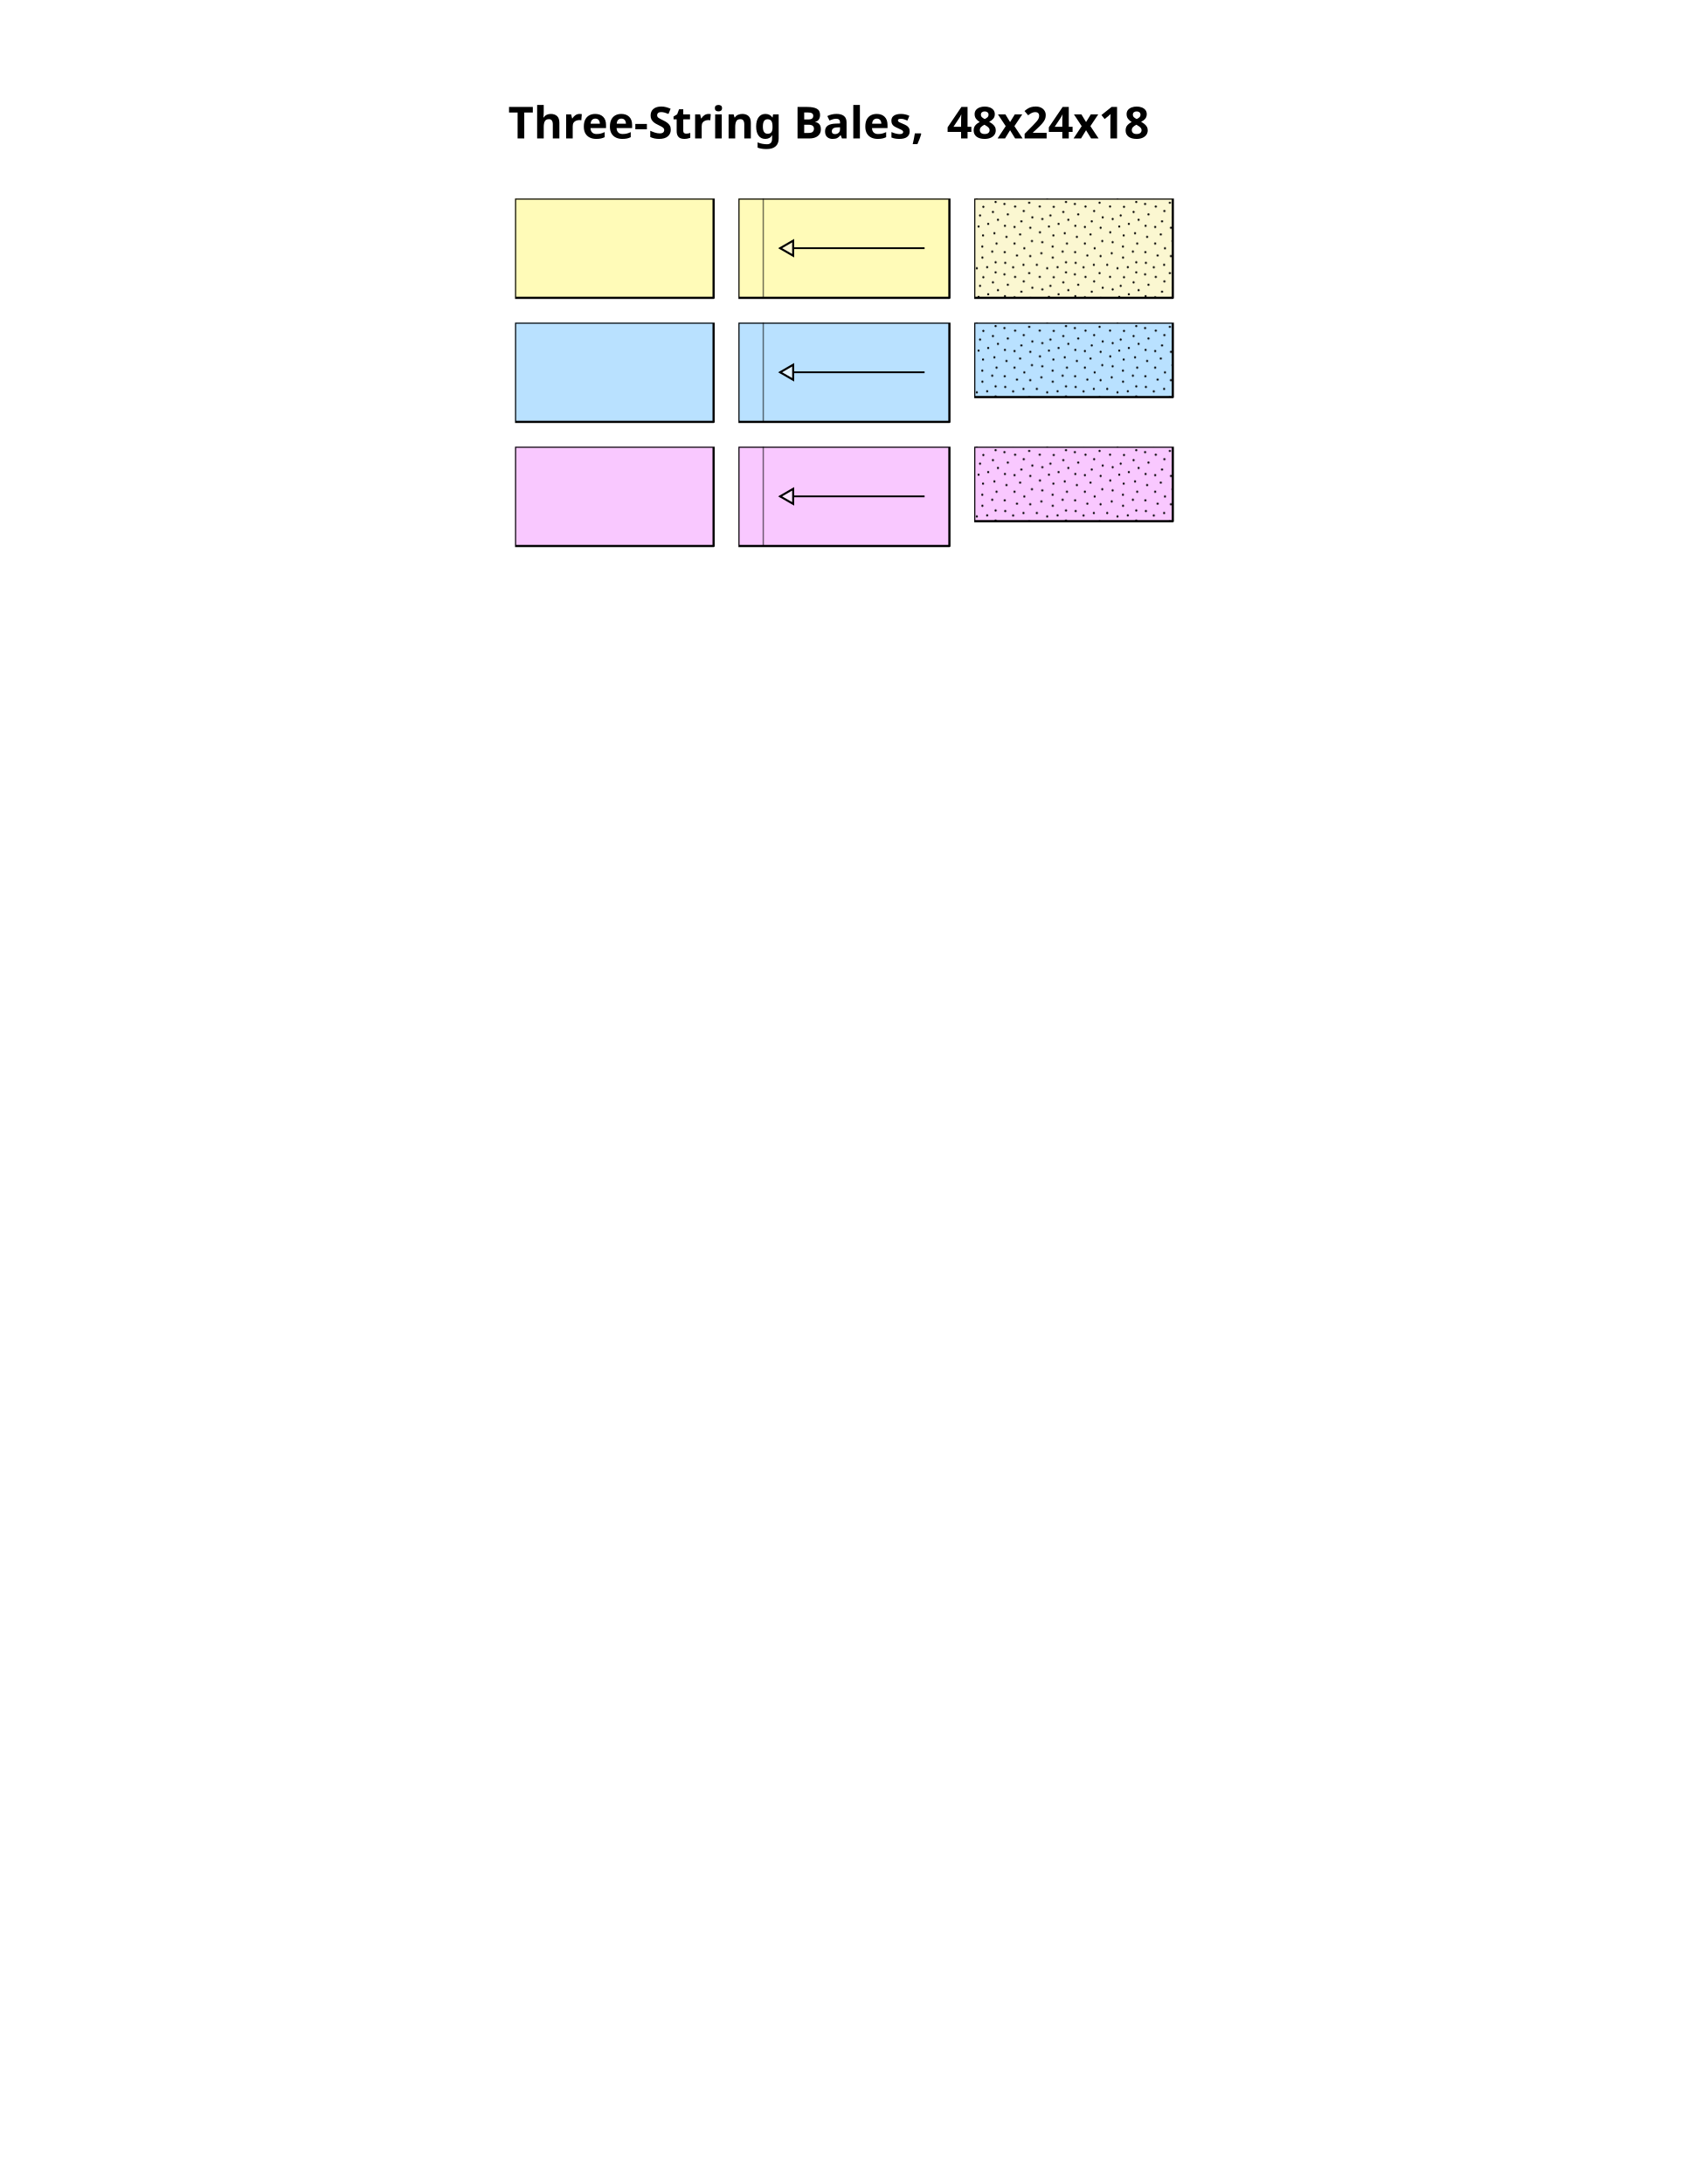
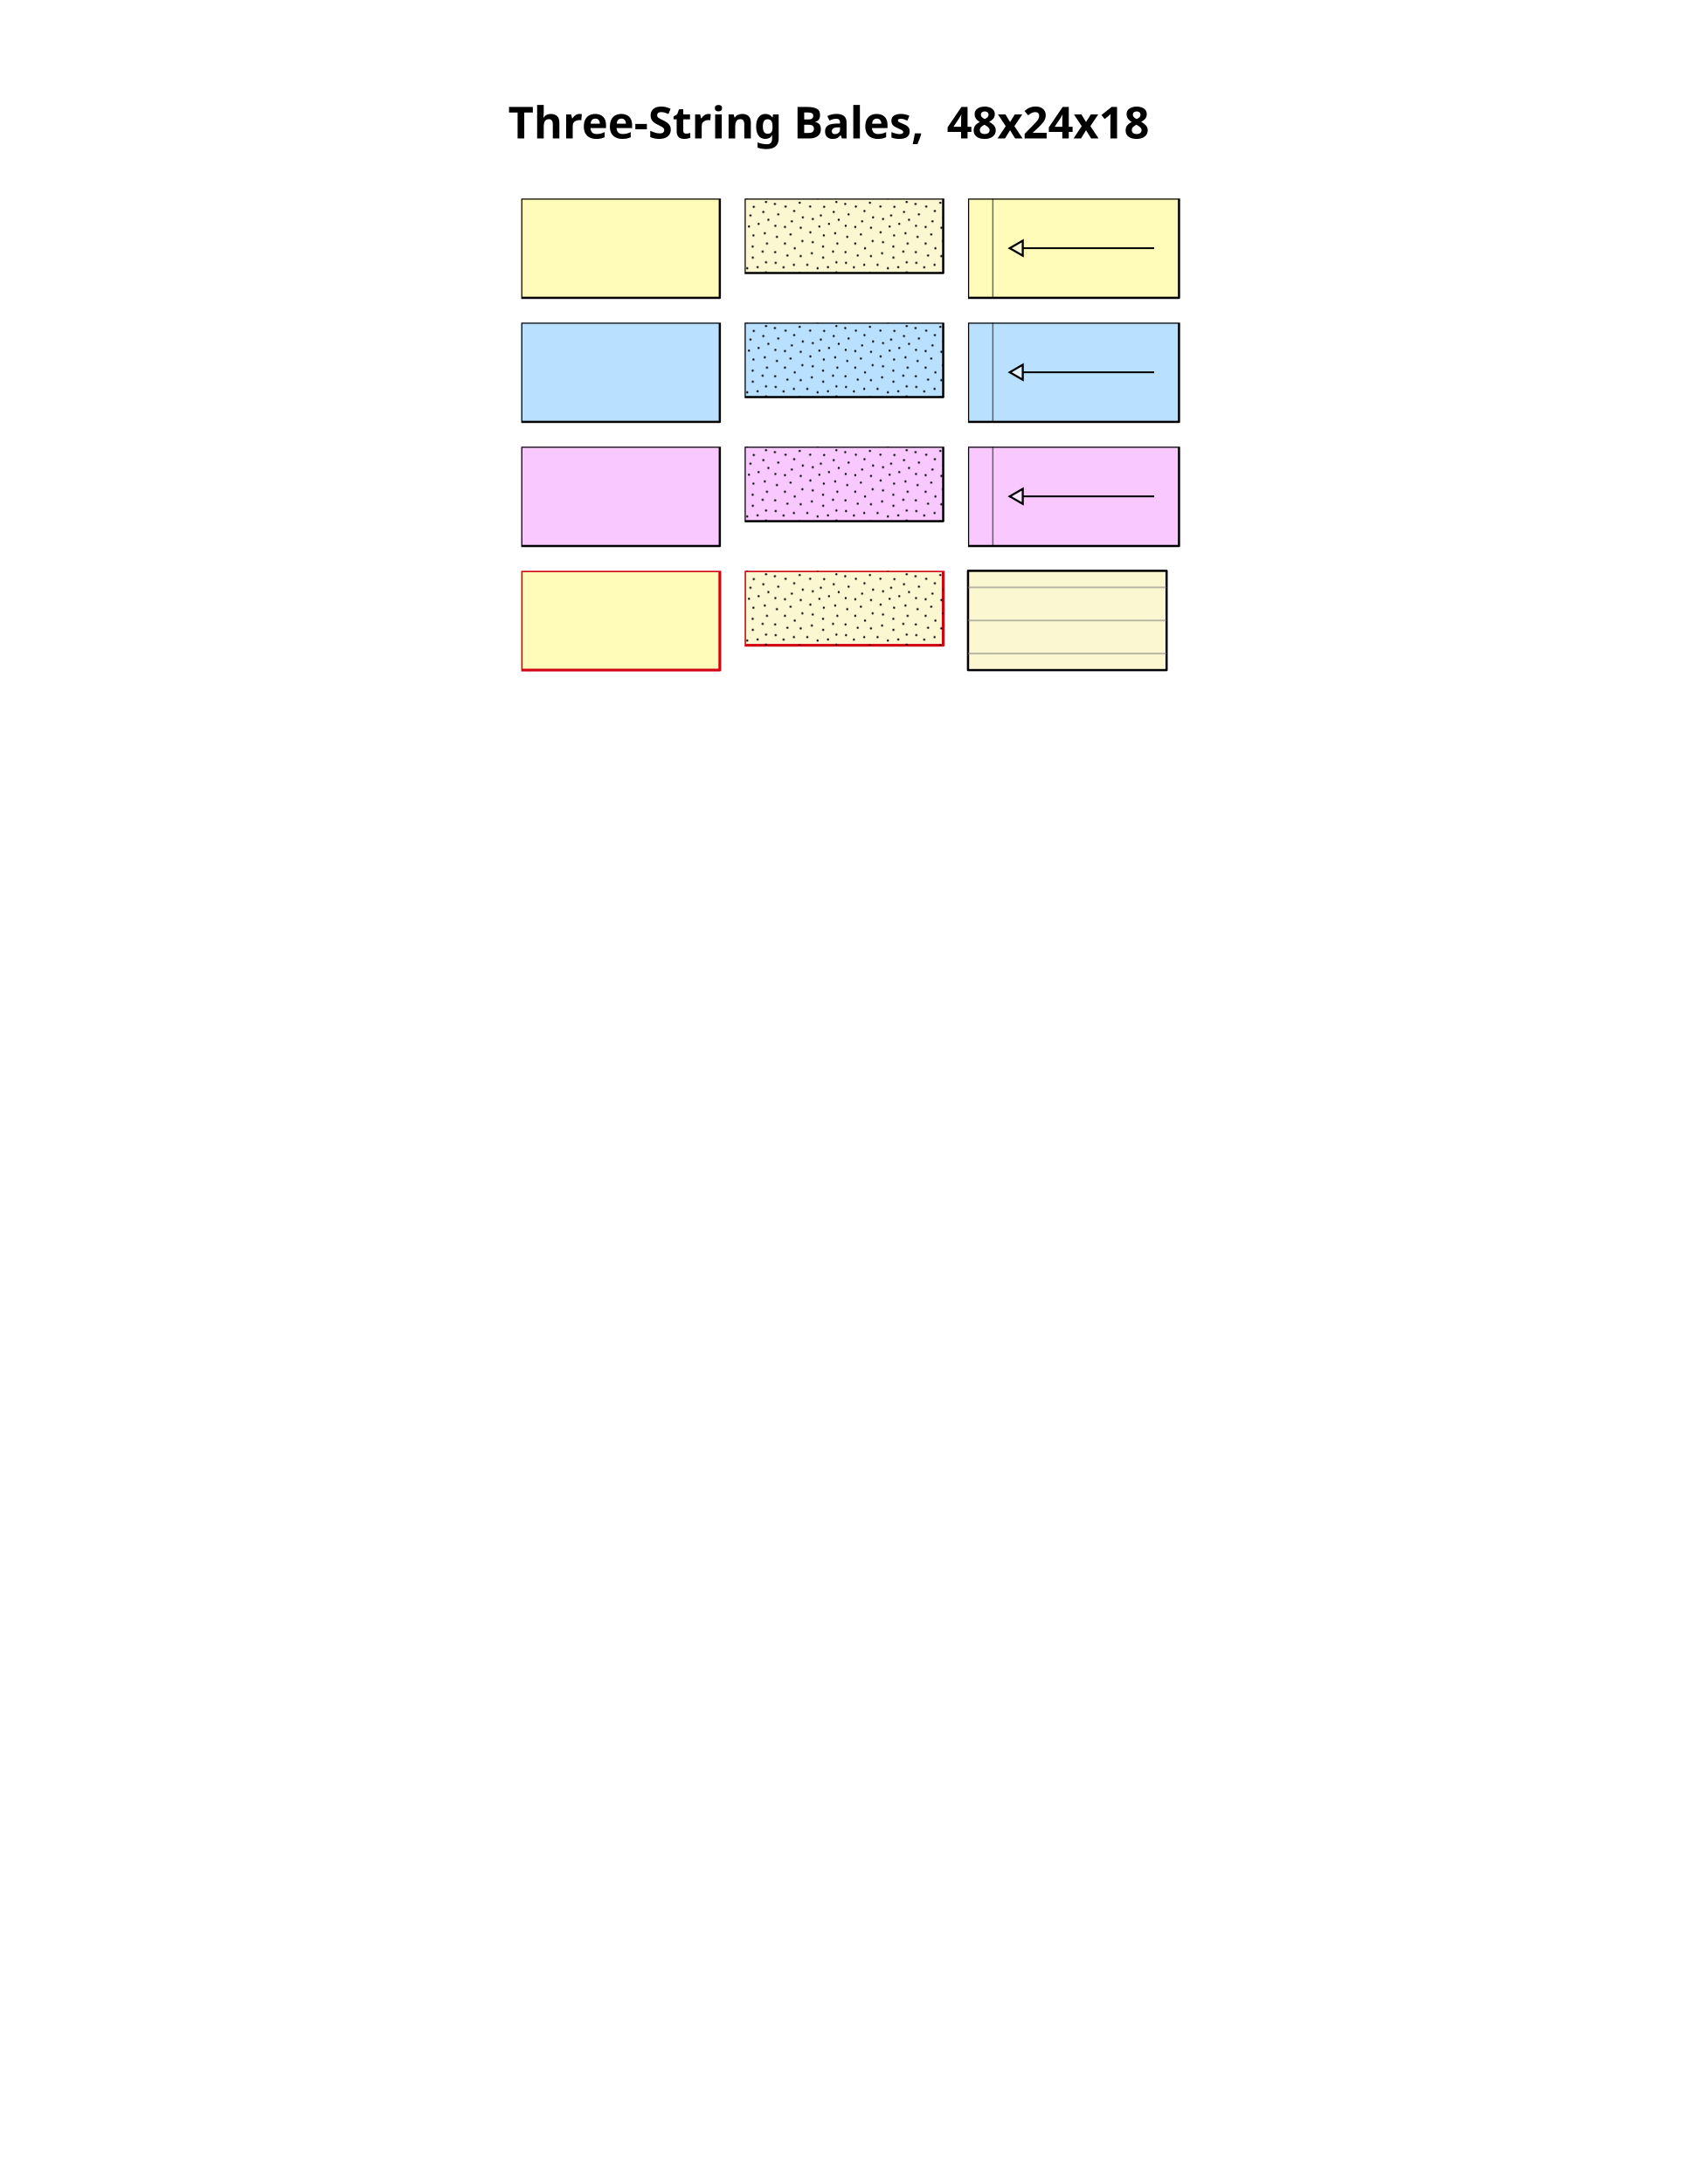
<svg xmlns="http://www.w3.org/2000/svg" xmlns:xlink="http://www.w3.org/1999/xlink" width="8.5in" height="11in" viewBox="0 0 816 1056" version="1.1" id="svg8">
  <defs id="defs2">
    <symbol id="bale-1-48x24x18">
      <rect height="48" width="96" style="opacity:1;fill:#fffbb8;fill-opacity:1;stroke:#000000;stroke-width:1.067;stroke-linecap:round;stroke-linejoin:round;stroke-miterlimit:4;stroke-dasharray:none;stroke-dashoffset:0;stroke-opacity:0.982" x="0" y="0" id="rect5" />
    </symbol>
    <symbol id="bale-1-edge-48x24x18">
-       <rect height="48" width="96" style="opacity:1;fill:#fbf7d1;fill-opacity:1;stroke:#000000;stroke-width:1.067;stroke-linecap:round;stroke-linejoin:round;stroke-miterlimit:4;stroke-dasharray:none;stroke-dashoffset:0;stroke-opacity:1" x="0" y="0" id="rect10" />
-       <rect height="48" width="96" style="opacity:1;fill:url(#pattern10961);fill-opacity:1;stroke:none;stroke-width:0.282;stroke-linecap:round;stroke-linejoin:round;stroke-miterlimit:4;stroke-dasharray:none;stroke-dashoffset:0;stroke-opacity:1" x="0" y="0" id="rect12" />
+       <rect height="36" width="96" style="opacity:1;fill:#fbf7d1;fill-opacity:1;stroke:#000000;stroke-width:1.067;stroke-linecap:round;stroke-linejoin:round;stroke-miterlimit:4;stroke-dasharray:none;stroke-dashoffset:0;stroke-opacity:1" x="0" y="0" id="rect10" />
+       <rect height="36" width="96" style="opacity:1;fill:url(#pattern10961);fill-opacity:1;stroke:none;stroke-width:0.282;stroke-linecap:round;stroke-linejoin:round;stroke-miterlimit:4;stroke-dasharray:none;stroke-dashoffset:0;stroke-opacity:1" x="0" y="0" id="rect12" />
    </symbol>
    <symbol id="bale-1-leaner-48x24x18">
      <rect style="fill:#fffbb8;fill-opacity:1;stroke:#000000;stroke-width:1.067;stroke-linecap:butt;stroke-linejoin:round;stroke-miterlimit:4;stroke-dasharray:none;stroke-opacity:1" width="102" height="48" x="0" y="0" id="rect17" />
      <path d="M 90,24 H 20" style="fill:none;fill-opacity:1;stroke:#000000;stroke-width:0.853;stroke-linecap:butt;stroke-linejoin:miter;stroke-miterlimit:4;stroke-dasharray:none;stroke-opacity:1;marker-start:none;marker-end:url(#EmptyTriangleOutL-1)" id="path19" />
      <path style="fill:none;fill-opacity:0.75;fill-rule:evenodd;stroke:#000000;stroke-width:0.64;stroke-linecap:butt;stroke-linejoin:miter;stroke-miterlimit:4;stroke-dasharray:none;stroke-opacity:0.553" d="M 12,0 V 48" id="path21" />
    </symbol>
    <symbol id="bale-2-48x24x18">
      <rect y="0" x="0" style="opacity:1;fill:#b9e1ff;fill-opacity:1;stroke:#000000;stroke-width:1.067;stroke-linecap:round;stroke-linejoin:round;stroke-miterlimit:4;stroke-dasharray:none;stroke-dashoffset:0;stroke-opacity:0.982" width="96" height="48" id="rect26" />
    </symbol>
    <symbol id="bale-2-edge-48x24x18">
      <rect y="0" x="0" style="opacity:1;fill:#b9e1ff;fill-opacity:1;stroke:#000000;stroke-width:1.067;stroke-linecap:round;stroke-linejoin:round;stroke-miterlimit:4;stroke-dasharray:none;stroke-dashoffset:0;stroke-opacity:1" width="96" height="36" id="rect31" />
      <rect y="0" x="0" style="opacity:1;fill:url(#pattern10961);fill-opacity:1;stroke:none;stroke-width:0.282;stroke-linecap:round;stroke-linejoin:round;stroke-miterlimit:4;stroke-dasharray:none;stroke-dashoffset:0;stroke-opacity:1" width="96" height="36" id="rect33" />
    </symbol>
    <symbol id="bale-2-leaner-48x24x18">
      <rect y="0" x="0" height="48" width="102" style="fill:#b9e1ff;fill-opacity:1;stroke:#000000;stroke-width:1.067;stroke-linecap:butt;stroke-linejoin:round;stroke-miterlimit:4;stroke-dasharray:none;stroke-opacity:1" id="rect38" />
      <path style="fill:none;fill-opacity:1;stroke:#000000;stroke-width:0.853;stroke-linecap:butt;stroke-linejoin:miter;stroke-miterlimit:4;stroke-dasharray:none;stroke-opacity:1;marker-start:none;marker-end:url(#EmptyTriangleOutL-2)" d="M 90,24 H 20" id="path40" />
      <path d="M 12,0 V 48" style="fill:none;fill-opacity:0.75;fill-rule:evenodd;stroke:#000000;stroke-width:0.64;stroke-linecap:butt;stroke-linejoin:miter;stroke-miterlimit:4;stroke-dasharray:none;stroke-opacity:0.553" id="path42" />
    </symbol>
    <symbol id="bale-3-48x24x18">
      <rect height="48" width="96" style="opacity:1;fill:#f9c8ff;fill-opacity:1;stroke:#000000;stroke-width:1.067;stroke-linecap:round;stroke-linejoin:round;stroke-miterlimit:4;stroke-dasharray:none;stroke-dashoffset:0;stroke-opacity:0.982" x="0" y="0" id="rect47" />
    </symbol>
    <symbol id="bale-3-edge-48x24x18">
      <rect height="36" width="96" style="opacity:1;fill:#f9c8ff;fill-opacity:1;stroke:#000000;stroke-width:1.067;stroke-linecap:round;stroke-linejoin:round;stroke-miterlimit:4;stroke-dasharray:none;stroke-dashoffset:0;stroke-opacity:1" x="0" y="0" id="rect52" />
      <rect height="36" width="96" style="opacity:1;fill:url(#pattern10961);fill-opacity:1;stroke:none;stroke-width:0.282;stroke-linecap:round;stroke-linejoin:round;stroke-miterlimit:4;stroke-dasharray:none;stroke-dashoffset:0;stroke-opacity:1" x="0" y="0" id="rect54" />
    </symbol>
    <symbol id="bale-3-leaner-48x24x18">
      <rect style="fill:#f9c8ff;fill-opacity:1;stroke:#000000;stroke-width:1.067;stroke-linecap:butt;stroke-linejoin:round;stroke-miterlimit:4;stroke-dasharray:none;stroke-opacity:1" width="102" height="48" x="0" y="0" id="rect59" />
      <path d="M 90,24 H 20" style="fill:none;fill-opacity:1;stroke:#000000;stroke-width:0.853;stroke-linecap:butt;stroke-linejoin:miter;stroke-miterlimit:4;stroke-dasharray:none;stroke-opacity:1;marker-start:none;marker-end:url(#EmptyTriangleOutL-3)" id="path61" />
      <path style="fill:none;fill-opacity:0.75;fill-rule:evenodd;stroke:#000000;stroke-width:0.64;stroke-linecap:butt;stroke-linejoin:miter;stroke-miterlimit:4;stroke-dasharray:none;stroke-opacity:0.553" d="M 12,0 V 48" id="path63" />
+     </symbol>
+     <symbol id="bale-1-anchor-48x24x18">
+       <rect id="rect9814" y="0" x="0" style="opacity:1;fill:#fffbb8;fill-opacity:1;stroke:#d20312;stroke-width:1.333;stroke-linecap:round;stroke-linejoin:round;stroke-miterlimit:4;stroke-dasharray:none;stroke-dashoffset:0;stroke-opacity:1" width="96" height="48" />
+     </symbol>
+     <symbol id="bale-1-anchor-edge-48x24x18">
+       <rect id="rect9820" y="0" x="0" style="opacity:1;fill:#fbf7d1;fill-opacity:1;stroke:#d20312;stroke-width:1.333;stroke-linecap:round;stroke-linejoin:round;stroke-miterlimit:4;stroke-dasharray:none;stroke-dashoffset:0;stroke-opacity:1" width="96" height="36" />
+       <rect id="rect9822" y="0" x="0" style="opacity:1;fill:url(#pattern10961);fill-opacity:1;stroke:none;stroke-width:0.282;stroke-linecap:round;stroke-linejoin:round;stroke-miterlimit:4;stroke-dasharray:none;stroke-dashoffset:0;stroke-opacity:1" width="96" height="36" />
+     </symbol>
+     <symbol id="bale-1-with-strings-48x24x18" style="display:inline">
+       <g transform="matrix(0,3.779528,-3.779528,0,264,24)" id="bale-1-with-strings-48x24x18_transform">
+         <rect transform="rotate(90)" ry="1.0803818e-07" style="display:inline;fill:#fbf7d1;fill-opacity:1;stroke:#000000;stroke-width:0.282;stroke-linecap:butt;stroke-linejoin:round;stroke-miterlimit:4;stroke-dasharray:none;stroke-opacity:1" id="rect16602-3-4" width="25.4" height="12.7" x="-19.05" y="-82.55" rx="1.0803818e-07" />
+         <path style="opacity:0.57;fill:none;fill-opacity:0.75;fill-rule:evenodd;stroke:#838383;stroke-width:0.212;stroke-linecap:butt;stroke-linejoin:miter;stroke-miterlimit:4;stroke-dasharray:none;stroke-opacity:1" d="M 76.2,-19.05 V 6.35" id="path16604-6-4" />
+         <path style="display:inline;opacity:0.57;fill:none;fill-opacity:0.75;fill-rule:evenodd;stroke:#838383;stroke-width:0.212;stroke-linecap:butt;stroke-linejoin:miter;stroke-miterlimit:4;stroke-dasharray:none;stroke-opacity:1" d="M 80.433,-19.05 V 6.35" id="path16606-4-3" />
+         <path style="display:inline;opacity:0.57;fill:none;fill-opacity:0.75;fill-rule:evenodd;stroke:#838383;stroke-width:0.212;stroke-linecap:butt;stroke-linejoin:miter;stroke-miterlimit:4;stroke-dasharray:none;stroke-opacity:1" d="M 71.967,-19.05 V 6.35" id="path16608-0-9" />
+       </g>
    </symbol>
    <marker style="overflow:visible" id="EmptyTriangleOutL-1" refX="0" refY="0" orient="auto">
      <path style="fill:#fbf7d1;fill-rule:evenodd;stroke:#000000;stroke-width:0.853pt" d="M -0.196,0 -7.578,4.267 v -8.533 z" id="path5924-4" />
    </marker>
    <marker orient="auto" refY="0" refX="0" id="EmptyTriangleOutL-2" style="overflow:visible">
      <path id="path15438" d="M -0.196,0 -7.578,4.267 v -8.533 z" style="fill:#e5f4ff;fill-rule:evenodd;stroke:#000000;stroke-width:0.853pt" />
    </marker>
    <marker style="overflow:visible" id="EmptyTriangleOutL-3" refX="0" refY="0" orient="auto">
      <path style="fill:#fce5ff;fill-rule:evenodd;stroke:#000000;stroke-width:0.853pt" d="M -0.196,0 -7.578,4.267 v -8.533 z" id="path17677" />
    </marker>
    <pattern xlink:href="#Polkadots-med" id="pattern10961" patternTransform="matrix(3.4,0,0,3.4,-8.4534888e-8,-11.1125)" />
    <pattern id="Polkadots-med" patternTransform="translate(0,0) scale(10,10)" height="10" width="10" patternUnits="userSpaceOnUse">
      <circle id="circle9517" r="0.15" cy="0.810" cx="2.567" style="fill:black;stroke:none" />
      <circle id="circle9519" r="0.15" cy="2.33" cx="3.048" style="fill:black;stroke:none" />
      <circle id="circle9521" r="0.15" cy="2.415" cx="4.418" style="fill:black;stroke:none" />
      <circle id="circle9523" r="0.15" cy="3.029" cx="1.844" style="fill:black;stroke:none" />
      <circle id="circle9525" r="0.15" cy="1.363" cx="6.08" style="fill:black;stroke:none" />
      <circle id="circle9527" r="0.15" cy="4.413" cx="5.819" style="fill:black;stroke:none" />
      <circle id="circle9529" r="0.15" cy="4.048" cx="4.305" style="fill:black;stroke:none" />
      <circle id="circle9531" r="0.15" cy="3.045" cx="5.541" style="fill:black;stroke:none" />
      <circle id="circle9533" r="0.15" cy="5.527" cx="4.785" style="fill:black;stroke:none" />
      <circle id="circle9535" r="0.15" cy="5.184" cx="2.667" style="fill:black;stroke:none" />
      <circle id="circle9537" r="0.15" cy="1.448" cx="7.965" style="fill:black;stroke:none" />
      <circle id="circle9539" r="0.15" cy="5.049" cx="7.047" style="fill:black;stroke:none" />
      <circle id="circle9541" r="0.15" cy="0.895" cx="4.340" style="fill:black;stroke:none" />
      <circle id="circle9543" r="0.15" cy="0.340" cx="7.125" style="fill:black;stroke:none" />
      <circle id="circle9545" r="0.15" cy="1.049" cx="9.553" style="fill:black;stroke:none" />
      <circle id="circle9547" r="0.15" cy="2.689" cx="7.006" style="fill:black;stroke:none" />
      <circle id="circle9549" r="0.15" cy="2.689" cx="8.909" style="fill:black;stroke:none" />
      <circle id="circle9551" r="0.15" cy="4.407" cx="9.315" style="fill:black;stroke:none" />
      <circle id="circle9553" r="0.15" cy="3.870" cx="7.820" style="fill:black;stroke:none" />
      <circle id="circle9555" r="0.15" cy="5.948" cx="8.270" style="fill:black;stroke:none" />
      <circle id="circle9557" r="0.15" cy="7.428" cx="7.973" style="fill:black;stroke:none" />
      <circle id="circle9559" r="0.15" cy="8.072" cx="9.342" style="fill:black;stroke:none" />
      <circle id="circle9561" r="0.15" cy="9.315" cx="8.206" style="fill:black;stroke:none" />
      <circle id="circle9563" r="0.15" cy="9.475" cx="9.682" style="fill:black;stroke:none" />
      <circle id="circle9565" r="0.15" cy="6.186" cx="9.688" style="fill:black;stroke:none" />
      <circle id="circle9567" r="0.15" cy="6.296" cx="3.379" style="fill:black;stroke:none" />
      <circle id="circle9569" r="0.15" cy="8.204" cx="2.871" style="fill:black;stroke:none" />
      <circle id="circle9571" r="0.15" cy="8.719" cx="4.59" style="fill:black;stroke:none" />
      <circle id="circle9573" r="0.15" cy="9.671" cx="3.181" style="fill:black;stroke:none" />
      <circle id="circle9575" r="0.15" cy="7.315" cx="5.734" style="fill:black;stroke:none" />
      <circle id="circle9577" r="0.15" cy="6.513" cx="6.707" style="fill:black;stroke:none" />
      <circle id="circle9579" r="0.15" cy="9.670" cx="5.730" style="fill:black;stroke:none" />
      <circle id="circle9581" r="0.15" cy="8.373" cx="6.535" style="fill:black;stroke:none" />
      <circle id="circle9583" r="0.15" cy="7.154" cx="4.37" style="fill:black;stroke:none" />
      <circle id="circle9585" r="0.15" cy="7.25" cx="0.622" style="fill:black;stroke:none" />
      <circle id="circle9587" r="0.15" cy="5.679" cx="0.831" style="fill:black;stroke:none" />
      <circle id="circle9589" r="0.15" cy="8.519" cx="1.257" style="fill:black;stroke:none" />
      <circle id="circle9591" r="0.15" cy="6.877" cx="1.989" style="fill:black;stroke:none" />
      <circle id="circle9593" r="0.15" cy="3.181" cx="0.374" style="fill:black;stroke:none" />
      <circle id="circle9595" r="0.15" cy="1.664" cx="1.166" style="fill:black;stroke:none" />
      <circle id="circle9597" r="0.15" cy="0.093" cx="1.151" style="fill:black;stroke:none" />
      <circle id="circle9599" r="0.15" cy="10.093" cx="1.151" style="fill:black;stroke:none" />
      <circle id="circle9601" r="0.15" cy="4.451" cx="1.302" style="fill:black;stroke:none" />
      <circle id="circle9603" r="0.15" cy="3.763" cx="3.047" style="fill:black;stroke:none" />
    </pattern>
  </defs>
-   <use id="use13432" xlink:href="#bale-1-48x24x18" x="0" y="0" width="100%" height="100%" transform="translate(249,96)" />
-   <use xlink:href="#bale-1-edge-48x24x18" id="use13478" transform="translate(471,96)" x="0" y="0" width="100%" height="100%" />
-   <use id="use14248" xlink:href="#bale-1-leaner-48x24x18" x="0" y="0" width="100%" height="100%" transform="translate(357,96)" />
-   <use xlink:href="#bale-2-48x24x18" id="use16370" transform="translate(249,156)" x="0" y="0" width="100%" height="100%" />
-   <use xlink:href="#bale-2-edge-48x24x18" id="use16453" transform="translate(471,156)" x="0" y="0" width="100%" height="100%" />
-   <use xlink:href="#bale-2-leaner-48x24x18" id="use16542" transform="translate(357,156)" x="0" y="0" width="100%" height="100%" />
-   <use xlink:href="#bale-3-48x24x18" id="use18029" transform="translate(249,216)" x="0" y="0" width="100%" height="100%" />
-   <use xlink:href="#bale-3-leaner-48x24x18" id="use18142" transform="translate(357,216)" x="0" y="0" width="100%" height="100%" />
-   <use xlink:href="#bale-3-edge-48x24x18" id="use18269" transform="translate(471,216)" x="0" y="0" width="100%" height="100%" />
+   <use id="use13432" xlink:href="#bale-1-48x24x18" x="0" y="0" width="100%" height="100%" transform="translate(252,96)" />
+   <use xlink:href="#bale-1-edge-48x24x18" id="use13478" transform="translate(360,96)" x="0" y="0" width="100%" height="100%" />
+   <use id="use14248" xlink:href="#bale-1-leaner-48x24x18" x="0" y="0" width="100%" height="100%" transform="translate(468,96)" />
+   <use xlink:href="#bale-2-48x24x18" id="use16370" transform="translate(252,156)" x="0" y="0" width="100%" height="100%" />
+   <use xlink:href="#bale-2-edge-48x24x18" id="use16453" transform="translate(360,156)" x="0" y="0" width="100%" height="100%" />
+   <use xlink:href="#bale-2-leaner-48x24x18" id="use16542" transform="translate(468,156)" x="0" y="0" width="100%" height="100%" />
+   <use xlink:href="#bale-3-48x24x18" id="use18029" transform="translate(252,216)" x="0" y="0" width="100%" height="100%" />
+   <use xlink:href="#bale-3-leaner-48x24x18" id="use18142" transform="translate(468,216)" x="0" y="0" width="100%" height="100%" />
+   <use xlink:href="#bale-3-edge-48x24x18" id="use18269" transform="translate(360,216)" x="0" y="0" width="100%" height="100%" />
  <text xml:space="preserve" style="font-style:normal;font-variant:normal;font-weight:bold;font-stretch:normal;font-size:21.333px;line-height:125%;font-family:'Rock Salt';-inkscape-font-specification:'Rock Salt Bold';font-variant-ligatures:normal;font-variant-caps:normal;font-variant-numeric:normal;font-feature-settings:normal;text-align:center;letter-spacing:0px;word-spacing:0px;writing-mode:lr-tb;text-anchor:middle;fill:#000000;fill-opacity:1;stroke:none;stroke-width:1px;stroke-linecap:butt;stroke-linejoin:miter;stroke-opacity:1" x="408.979" y="66.949" id="text8675">
    <tspan id="tspan8673" x="408.979" y="66.949">Three-String Bales,  48x24x18</tspan>
  </text>
+   <use xlink:href="#bale-1-with-strings-48x24x18" id="use9350" transform="translate(228,-12.00002)" x="0" y="0" width="100%" height="100%" />
+   <use xlink:href="#bale-1-anchor-48x24x18" id="use11205" transform="translate(252,276)" x="0" y="0" width="100%" height="100%" />
+   <use xlink:href="#bale-1-anchor-edge-48x24x18" id="use11350" transform="translate(360,276)" x="0" y="0" width="100%" height="100%" />
</svg>
